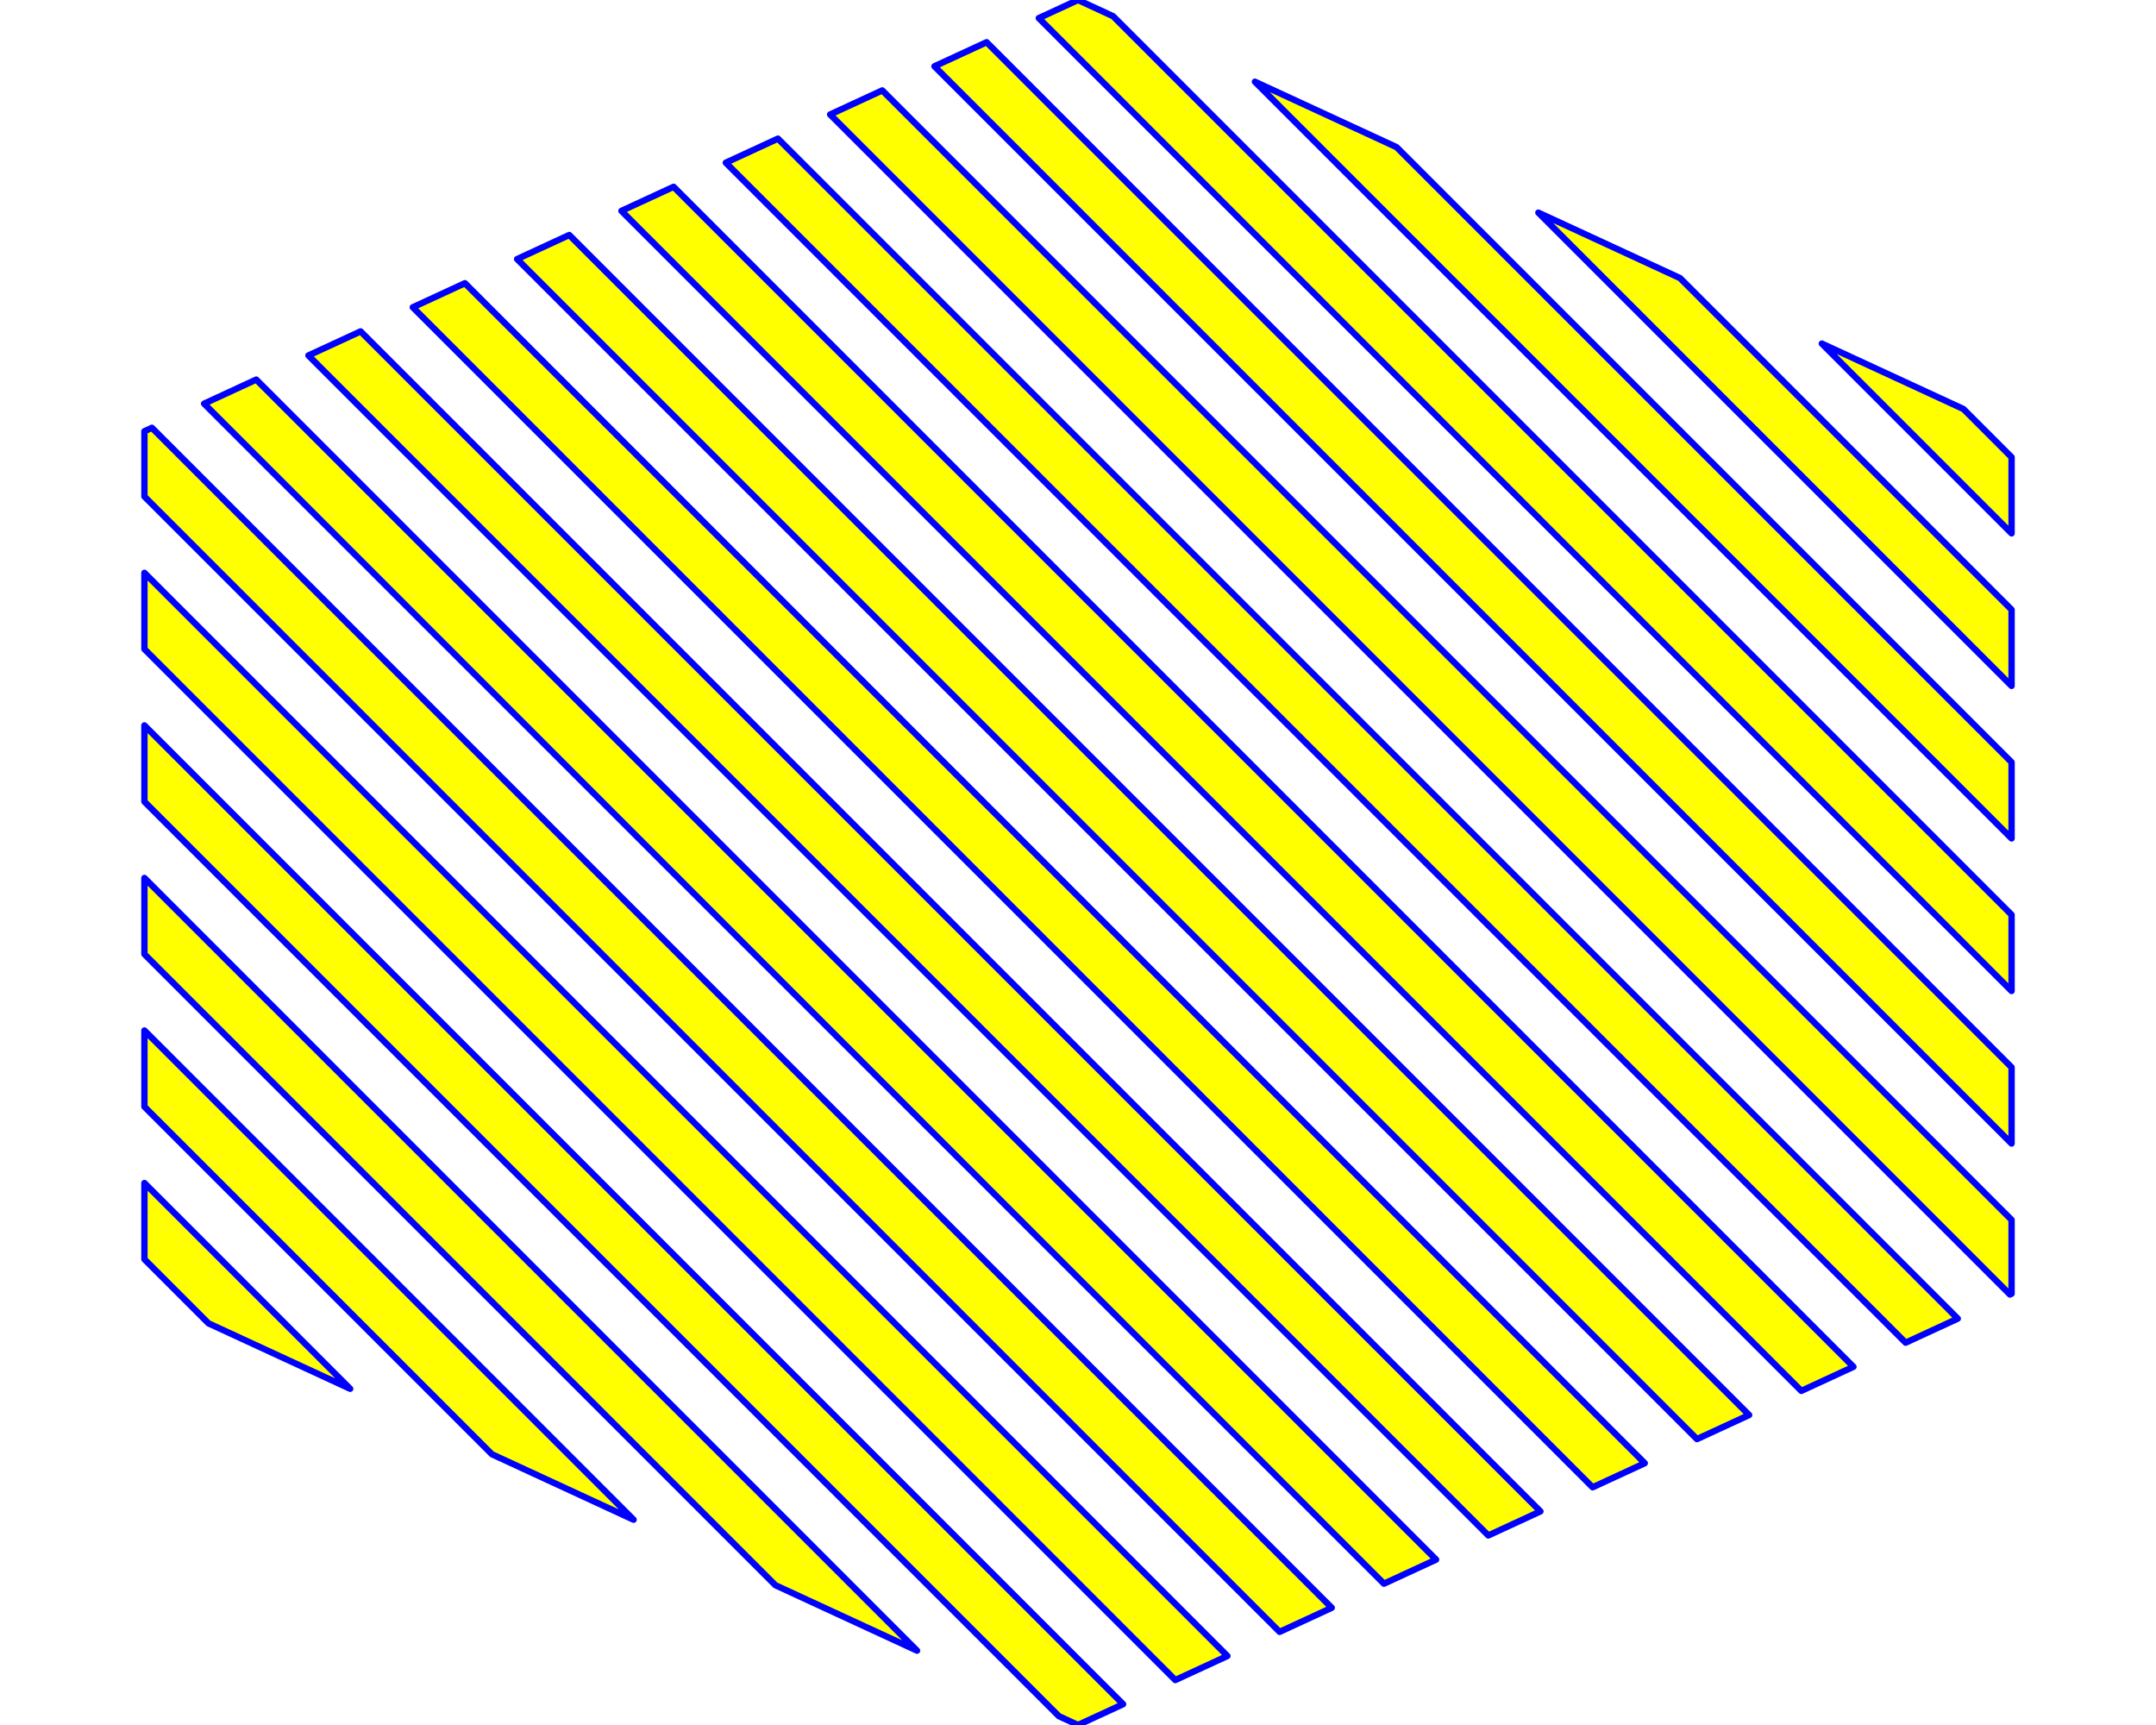
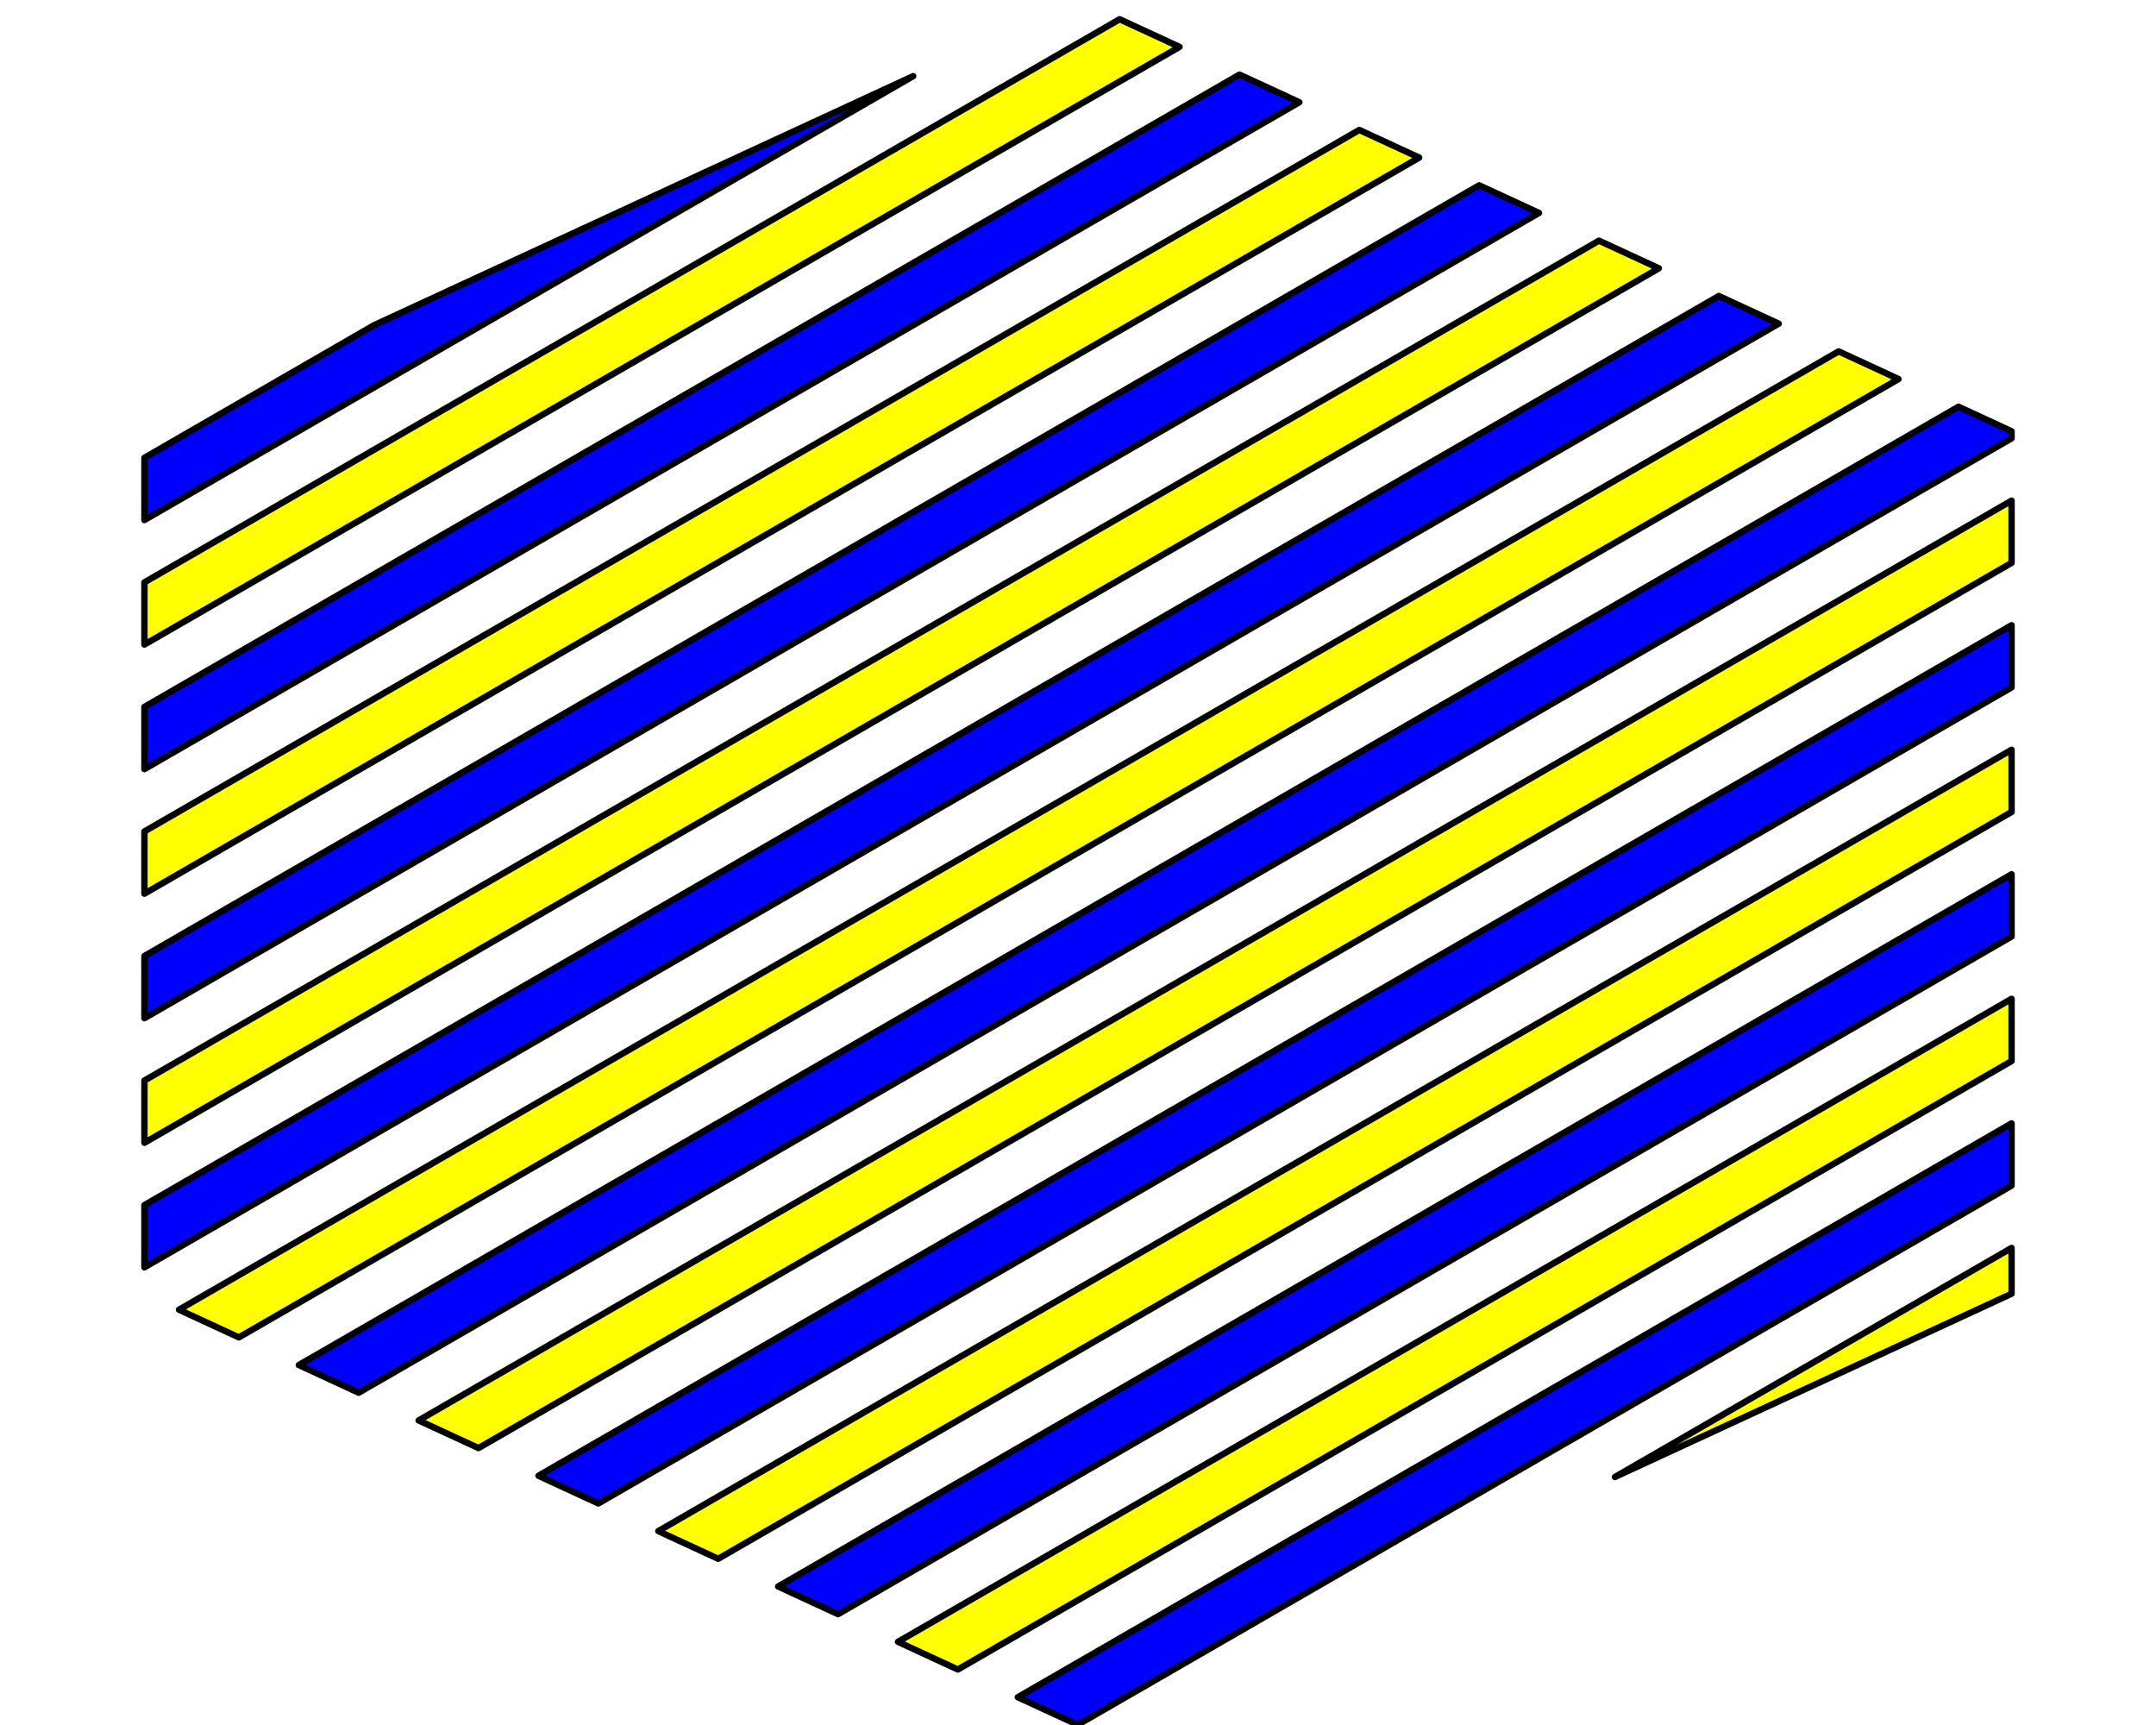
<svg xmlns="http://www.w3.org/2000/svg" viewBox="0 0 720.00 576.00">
  <defs>
    <style type="text/css">
    line, polyline, polygon, path, rect, circle {
      fill: none;
      stroke: #000000;
      stroke-linecap: round;
      stroke-linejoin: round;
      stroke-miterlimit: 10.00;
    }
  </style>
  </defs>
  <rect width="100%" height="100%" style="stroke: none; fill: #FFFFFF;" />
-   <polygon points="69.63,441.88 48.23,420.48 48.23,395.03 116.94,463.73 69.63,441.88 " style="stroke-width: 2.13; stroke: #0000FF; stroke-linecap: square; fill: #FFFF00;" />
-   <polygon points="164.29,485.60 48.23,369.55 48.23,344.09 211.59,507.45 164.29,485.60 " style="stroke-width: 2.13; stroke: #0000FF; stroke-linecap: square; fill: #FFFF00;" />
-   <polygon points="258.94,529.32 48.23,318.61 48.23,293.16 306.25,551.17 258.94,529.32 " style="stroke-width: 2.13; stroke: #0000FF; stroke-linecap: square; fill: #FFFF00;" />
-   <polygon points="353.60,573.04 48.23,267.68 48.23,242.22 375.06,569.05 360.00,576.00 353.60,573.04 " style="stroke-width: 2.13; stroke: #0000FF; stroke-linecap: square; fill: #FFFF00;" />
-   <polygon points="392.49,560.99 48.23,216.74 48.23,191.28 409.90,552.95 392.49,560.99 " style="stroke-width: 2.13; stroke: #0000FF; stroke-linecap: square; fill: #FFFF00;" />
-   <polygon points="427.33,544.90 48.23,165.80 48.23,144.00 50.73,142.85 444.74,536.86 427.33,544.90 " style="stroke-width: 2.13; stroke: #0000FF; stroke-linecap: square; fill: #FFFF00;" />
-   <polygon points="462.17,528.81 68.16,134.79 85.57,126.75 479.59,520.77 462.17,528.81 " style="stroke-width: 2.13; stroke: #0000FF; stroke-linecap: square; fill: #FFFF00;" />
-   <polygon points="497.02,512.71 103.00,118.70 120.42,110.66 514.43,504.67 497.02,512.71 " style="stroke-width: 2.13; stroke: #0000FF; stroke-linecap: square; fill: #FFFF00;" />
-   <polygon points="531.86,496.62 137.85,102.61 155.26,94.57 549.27,488.58 531.86,496.62 " style="stroke-width: 2.13; stroke: #0000FF; stroke-linecap: square; fill: #FFFF00;" />
-   <polygon points="566.70,480.53 172.69,86.51 190.10,78.47 584.12,472.49 566.70,480.53 " style="stroke-width: 2.13; stroke: #0000FF; stroke-linecap: square; fill: #FFFF00;" />
-   <polygon points="601.55,464.43 207.53,70.42 224.95,62.38 618.96,456.39 601.55,464.43 " style="stroke-width: 2.13; stroke: #0000FF; stroke-linecap: square; fill: #FFFF00;" />
-   <polygon points="636.39,448.34 242.38,54.33 259.79,46.29 653.80,440.30 636.39,448.34 " style="stroke-width: 2.13; stroke: #0000FF; stroke-linecap: square; fill: #FFFF00;" />
-   <polygon points="671.23,432.25 277.22,38.23 294.63,30.19 671.77,407.33 671.77,432.00 671.23,432.25 " style="stroke-width: 2.13; stroke: #0000FF; stroke-linecap: square; fill: #FFFF00;" />
-   <polygon points="671.77,381.85 312.06,22.14 329.48,14.10 671.77,356.39 671.77,381.85 " style="stroke-width: 2.13; stroke: #0000FF; stroke-linecap: square; fill: #FFFF00;" />
-   <polygon points="671.77,330.91 346.91,6.05 360.00,0.00 371.73,5.42 671.77,305.46 671.77,330.91 " style="stroke-width: 2.13; stroke: #0000FF; stroke-linecap: square; fill: #FFFF00;" />
-   <polygon points="671.77,279.97 419.08,27.29 466.39,49.14 671.77,254.52 671.77,279.97 " style="stroke-width: 2.13; stroke: #0000FF; stroke-linecap: square; fill: #FFFF00;" />
-   <polygon points="671.77,229.04 513.74,71.01 561.05,92.86 671.77,203.58 671.77,229.04 " style="stroke-width: 2.13; stroke: #0000FF; stroke-linecap: square; fill: #FFFF00;" />
-   <polygon points="671.77,178.10 608.40,114.73 655.70,136.58 671.77,152.65 671.77,178.10 " style="stroke-width: 2.13; stroke: #0000FF; stroke-linecap: square; fill: #FFFF00;" />
+   <polygon points="539.30,493.19 671.77,416.70 671.77,432.00 539.30,493.19 " style="stroke-width: 2.13; stroke-linecap: square; fill: #FFFF00;" />
+   <polygon points="671.77,395.90 359.90,575.95 339.90,566.72 671.77,375.11 671.77,395.90 " style="stroke-width: 2.13; stroke-linecap: square; fill: #0000FF;" />
+   <polygon points="671.77,354.31 319.88,557.47 299.88,548.23 671.77,333.52 671.77,354.31 " style="stroke-width: 2.13; stroke-linecap: square; fill: #FFFF00;" />
+   <polygon points="671.77,312.72 279.86,538.99 259.86,529.75 671.77,291.93 671.77,312.72 " style="stroke-width: 2.13; stroke-linecap: square; fill: #0000FF;" />
+   <polygon points="671.77,271.13 239.84,520.50 219.84,511.26 671.77,250.35 671.77,271.13 " style="stroke-width: 2.13; stroke-linecap: square; fill: #FFFF00;" />
+   <polygon points="671.77,229.54 199.82,502.02 179.82,492.78 671.77,208.76 671.77,229.54 " style="stroke-width: 2.13; stroke-linecap: square; fill: #0000FF;" />
+   <polygon points="671.77,187.95 159.80,483.53 139.80,474.30 671.77,167.17 671.77,187.95 " style="stroke-width: 2.13; stroke-linecap: square; fill: #FFFF00;" />
+   <polygon points="671.77,146.36 119.79,465.05 99.79,455.81 654.04,135.81 671.77,144.00 671.77,146.36 " style="stroke-width: 2.13; stroke-linecap: square; fill: #0000FF;" />
+   <polygon points="634.02,126.57 79.77,446.57 59.77,437.33 614.02,117.33 634.02,126.57 " style="stroke-width: 2.13; stroke-linecap: square; fill: #FFFF00;" />
+   <polygon points="594.00,108.08 48.23,423.18 48.23,402.40 574.00,98.84 594.00,108.08 " style="stroke-width: 2.13; stroke-linecap: square; fill: #0000FF;" />
+   <polygon points="553.98,89.60 48.23,381.59 48.23,360.81 533.98,80.36 553.98,89.60 " style="stroke-width: 2.13; stroke-linecap: square; fill: #FFFF00;" />
+   <polygon points="513.96,71.11 48.23,340.00 48.23,319.22 493.96,61.88 513.96,71.11 " style="stroke-width: 2.13; stroke-linecap: square; fill: #0000FF;" />
+   <polygon points="473.94,52.63 48.23,298.41 48.23,277.63 453.94,43.39 473.94,52.63 " style="stroke-width: 2.13; stroke-linecap: square; fill: #FFFF00;" />
+   <polygon points="433.92,34.14 48.23,256.82 48.23,236.04 413.92,24.91 433.92,34.14 " style="stroke-width: 2.13; stroke-linecap: square; fill: #0000FF;" />
+   <polygon points="393.90,15.66 48.23,215.23 48.23,194.45 373.90,6.42 393.90,15.66 " style="stroke-width: 2.13; stroke-linecap: square; fill: #FFFF00;" />
+   <polygon points="304.97,25.42 48.23,173.65 48.23,152.86 124.97,108.56 304.97,25.42 " style="stroke-width: 2.13; stroke-linecap: square; fill: #0000FF;" />
</svg>
